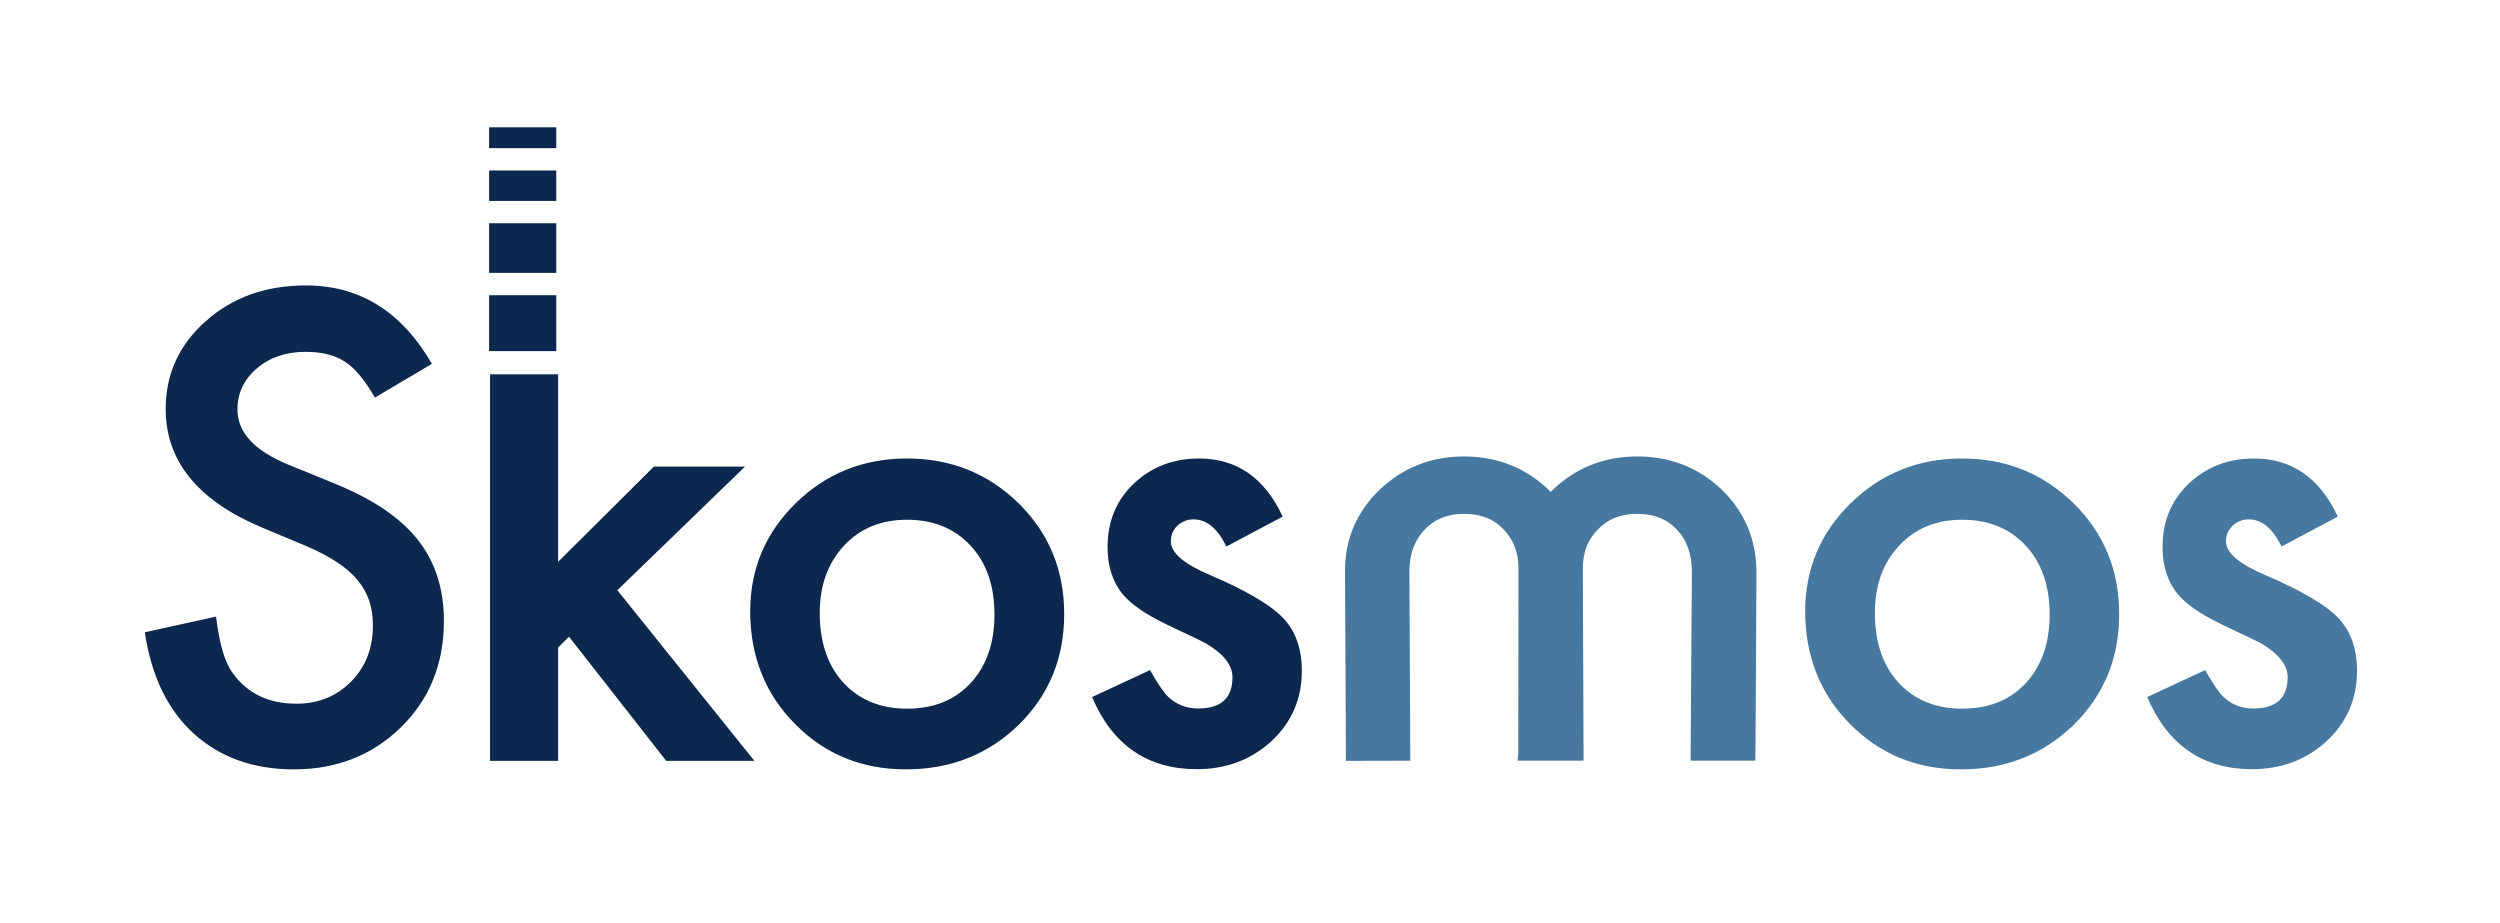
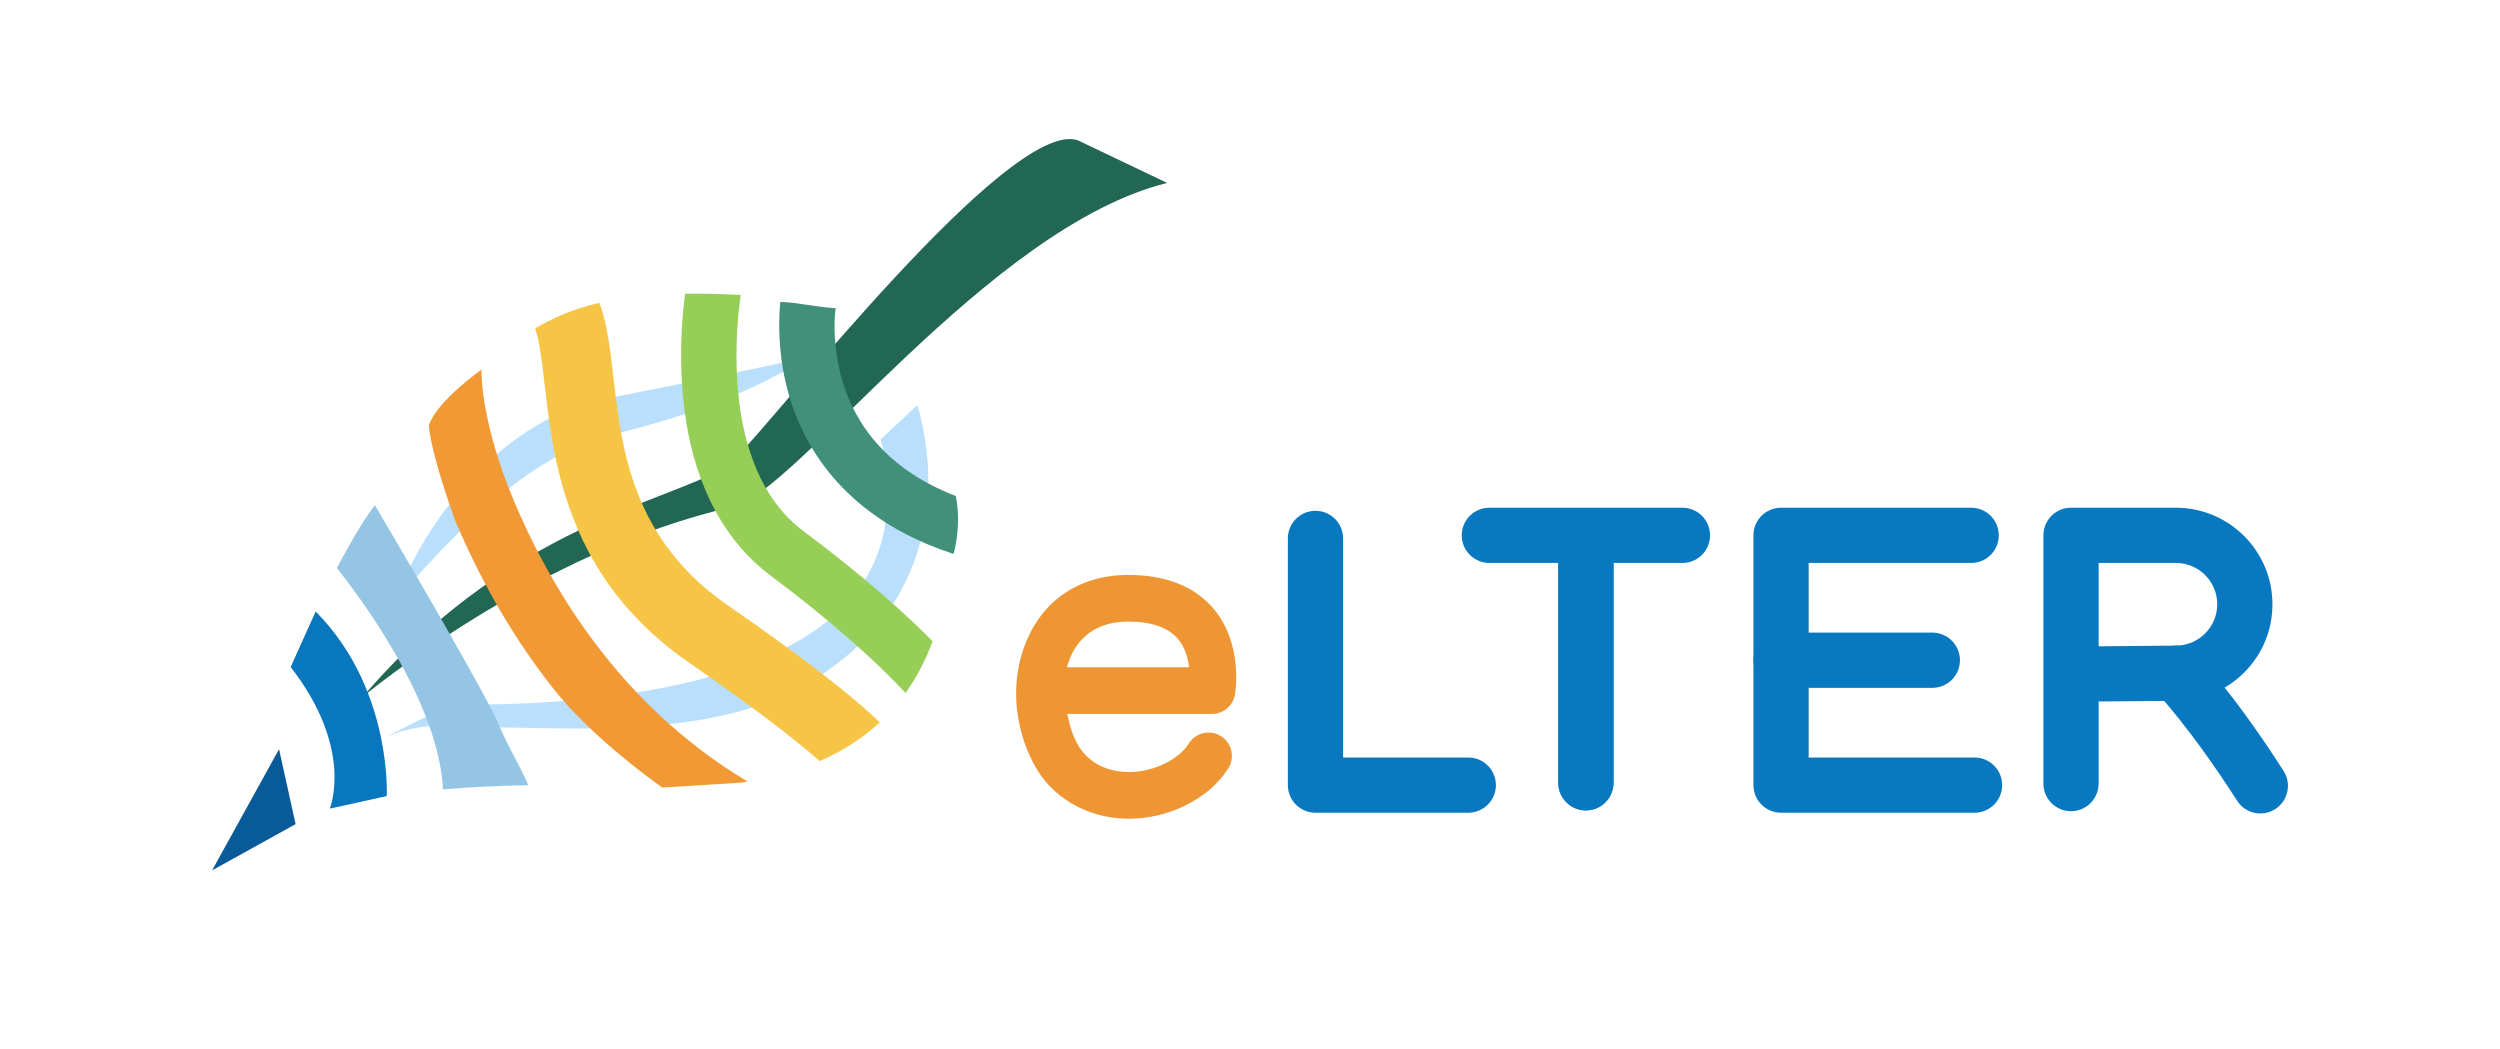
- <svg xmlns="http://www.w3.org/2000/svg" version="1.1" id="Layer_1" x="0px" y="0px" viewBox="0 0 1355 500" style="enable-background:new 0 0 1355 500;" xml:space="preserve">
-   <style type="text/css">
- 	.st0{fill:#0D284E;}
- 	.st1{fill:#4778A0;}
- </style>
+ <svg xmlns="http://www.w3.org/2000/svg" version="1.0" id="Layer_1" x="0px" y="0px" viewBox="0 0 1807.64 758.19" enable-background="new 0 0 1807.64 758.19" xml:space="preserve">
  <g>
+     <path fill="#BADFFD" d="M663.36,292.92c0.18,0.71,7.86,25.61,7.86,54.04c-0.09,12.33-1.32,24.65-3.85,36.76   c-14.59,70.79-74.19,117.22-142.17,133c-52.21,12.12-108.46,10.36-161.64,9.24c-28.95-0.61-60.3-5.8-87.02,8.42   c8.83-4.7,43.09-22.88,53.03-24.67c9.96-1.76,289.92,11.57,310.48-130.86c1.49-10.31,1.88-20.8,1.3-31.22   c-0.3-5.21-0.84-10.4-1.62-15.52c-0.4-2.56-0.85-5.09-1.37-7.58c-0.27-1.23-0.54-2.47-0.83-3.66l-0.45-1.75l-0.23-0.82   c-0.06-0.22-0.17-0.59-0.18-0.56L663.36,292.92z" />
+     <path fill="#BADFFD" d="M286.28,434.18c2.34-7.25,5.37-14.24,8.64-21.1c3.27-6.87,6.91-13.57,10.77-20.15   c7.79-13.12,16.71-25.64,26.67-37.44c10.01-11.74,21.07-22.79,33.45-32.51c6.11-4.95,12.69-9.39,19.4-13.65   c6.86-4.06,13.85-7.97,21.29-11.12c3.65-1.7,7.49-3.02,11.27-4.46l1.43-0.52l1.46-0.45l2.92-0.89l2.92-0.88   c0.97-0.29,1.94-0.61,2.94-0.82l5.96-1.38c0.97-0.22,2.04-0.48,2.93-0.66l2.71-0.54l10.86-2.12l43.45-8.64   c14.5-2.92,29-5.91,43.57-8.95l5.47-1.12c1.82-0.38,3.63-0.81,5.46-1.17l10.97-2.3l22.09-4.74c-6.23,4.4-12.82,8.17-19.48,11.8   c-6.68,3.59-13.47,6.96-20.35,10.12c-13.76,6.32-27.86,11.84-42.12,16.82c-14.26,5.03-28.75,9.27-43.34,13.15l-10.97,2.77   l-2.75,0.68c-0.93,0.22-1.66,0.45-2.51,0.67l-4.9,1.32c-1.63,0.42-3.23,1.04-4.85,1.54l-2.42,0.79l-1.21,0.39l-1.19,0.47   c-3.18,1.25-6.39,2.36-9.5,3.84c-1.57,0.7-3.15,1.35-4.71,2.08l-4.63,2.31l-2.32,1.14l-2.28,1.26l-4.57,2.5   c-6,3.54-11.98,7.19-17.74,11.27c-11.63,8-22.71,17.1-33.51,26.71c-10.77,9.66-21.15,19.96-31.32,30.65   C306.08,411.58,296.17,422.68,286.28,434.18z" />
+     <path fill="#226654" d="M779.11,101.34l64.83,30.94c-129.37,31.94-268.3,223.9-313.62,234.06   c-141.89,31.83-268.01,137.5-268.01,137.5C375.52,371.28,501,360.67,530.32,332.74C559.63,304.81,729.23,85.68,779.11,101.34z" />
+     <path fill="#40907A" d="M689.49,400.53c-12.76-4.14-24.22-8.97-34.52-14.33c-30.47-15.8-50.73-36.13-64.21-56.48   c-8.4-12.7-14.16-25.41-18.1-37.05c-0.35-1.05-0.7-2.1-1.03-3.13c-2.37-7.46-4.09-14.73-5.32-21.62   c-3.97-22.03-2.97-41.18-2.1-49.64c12.5,0.31,25.84,3.85,40.1,4.58c-0.03,0.18-1.91,10.3-0.12,27.51   c0.88,8.54,2.67,18.34,6.05,28.56c2.19,6.64,4.87,12.96,8.03,18.94c8.54,16.19,20.61,29.94,36.13,41.2   c10.61,7.7,22.82,14.23,36.63,19.57C695.61,379.71,689.49,400.53,689.49,400.53z" />
+     <path fill="#96CE58" d="M674.34,463.65L674.34,463.65c-5.18,14.04-11.75,26.46-19.58,37.41c-7.67-8.28-21.47-22.29-42.51-40.61   c-14.73-12.84-33.02-27.79-55.24-44.38c-15.82-11.81-28.91-27.07-39.06-45.4c-3.28-5.92-6.26-12.16-8.92-18.71   c-7.65-18.81-12.73-40.15-15.07-63.7c-0.19-1.87-0.36-3.77-0.51-5.67c-2.4-30.07,0.07-56.38,1.91-70.22   c12.24-0.16,25.6,0.14,40.29,0.89c-1.38,9.15-4.5,34.31-2.49,63.52c1.1,16.09,3.76,33.41,9.14,49.95   c3.24,9.99,7.47,19.69,12.93,28.67c6.62,10.86,15.03,20.65,25.71,28.62c21.87,16.33,40.14,31.16,55.15,44.13   C652.61,442.41,665.2,454.42,674.34,463.65z" />
+     <path fill="#F7C545" d="M636.12,522.29c-12.53,11.65-27.1,20.9-43.42,28.01c-9.81-8.6-27.3-22.99-56.38-44.2   c-10.97-7.99-23.58-16.96-38.06-26.95c-30.92-21.34-52.2-45.5-67.08-70.28c-4.88-8.14-9.08-16.34-12.69-24.53   c-10.25-23.19-15.88-46.29-19.48-67.52c-2.33-13.71-3.82-26.63-5.16-38.31c-1.86-16.14-3.63-31.55-6.89-41.08   c13.73-8.15,28.6-14.31,46.47-18.48c5.65,15.23,7.75,33.43,10.09,53.85c1,8.69,2.04,17.72,3.4,26.98   c3.2,21.82,8.19,44.84,18.63,67.28c3.26,7.02,7.07,13.98,11.51,20.84v0.01c11.54,17.77,27.41,34.78,49.6,50.09   c24.92,17.19,44.66,31.55,60.22,43.38C614.92,502.67,629.4,515.74,636.12,522.29z" />
+     <path fill="#F19934" d="M536.84,565.83L536.84,565.83l3.71-0.74c-22.75-13.55-44.08-29.65-63.81-48.15   c-14.06-13.16-27.3-27.55-39.65-43.09c-12.64-15.9-24.38-33.02-35.14-51.22c-4.7-7.95-9.2-16.1-13.52-24.45   c-4.52-8.76-8.82-17.73-12.91-26.9c-4.82-10.82-8.8-20.91-12.08-30.22c-16.45-46.78-15.3-73.81-15.3-73.81   s-31.93,22.42-37.97,40.07c0,0-0.86,13.07,18.44,67.87c1.5,3.54,3.11,7.26,4.84,11.17c5.22,11.79,10.78,23.28,16.68,34.45   c3.77,7.14,7.68,14.15,11.72,21.02c11.73,19.98,24.57,38.79,38.43,56.29c6.31,7.96,13.43,15.73,20.81,23.08   c21.5,21.4,45.24,39.28,57.79,48.24h0.01L536.84,565.83z" />
+     <path fill="#95C5E5" d="M381.96,567.74c-22.71,0.42-43.18,1.48-61.64,3.03c-0.66-14.05-4.13-29.79-10.29-46.87   c-5.23-14.54-12.41-30.03-21.44-46.27c-0.18-0.31-0.35-0.63-0.53-0.95c-3.12-5.57-6.46-11.23-10.01-16.97   c-12.85-20.74-25.84-38.12-34.45-49.02c0,0,16.93-32.49,27.49-45.27c0,0,12.68,21.29,28.16,47.94c5.97,10.28,12.4,21.4,18.78,32.52   c2.59,4.52,5.17,9.03,7.72,13.49c16.46,28.92,31.12,55.38,34.54,63.75c0.01,0.02,0.02,0.04,0.02,0.06   C366.84,539.16,376.31,554.13,381.96,567.74z" />
+     <path fill="#0877BD" d="M228.25,442.14c29.57,29.77,42.22,65.74,47.58,92.84c4.69,23.73,3.8,40.65,3.8,40.65l-41.11,9.04   c0-0.77,17.74-42.97-28.36-102.38L228.25,442.14z" />
+     <polygon fill="#095A98" points="201.77,541.7 153.33,629.34 213.74,595.89  " />
    <g>
-       <path class="st0" d="M649.9,248.5c-13.9,0-25.7,4.5-35.4,13.6c-9.5,9.1-14.2,20.5-14.2,34.4c0,10.5,2.8,19,8.3,25.7    c4.4,5.2,11.9,10.5,22.6,15.7c3.8,1.9,7.6,3.7,11.3,5.4c3.7,1.7,7.4,3.5,11.1,5.4c9.6,5.7,14.4,11.8,14.4,18.3    c0,11.4-6.2,17-18.7,17c-6.2,0-11.6-2.1-16-6.2c-2.3-2.1-5.6-6.9-10-14.6l-31.4,14.6c11.1,26.1,30.1,39.1,56.8,39.1    c15.6,0,28.9-4.9,39.9-14.7c11.4-10.4,17-23.2,17-38.6c0-12-3.4-21.6-10.2-28.7c-6.8-7.1-19.9-14.8-39.5-23.2    c-14.2-6-21.3-12.1-21.3-18.2c0-3.5,1.2-6.4,3.6-8.6c2.4-2.2,5.3-3.4,8.7-3.4c7.1,0,13,4.9,17.8,14.7l30.5-16.2    C685.5,259,670.3,248.5,649.9,248.5 M457.4,295.8c8.7-9.4,20.1-14.1,34.2-14.1c14.3,0,25.8,4.7,34.5,14.1    c8.6,9.3,12.9,21.7,12.9,37.2c0,15.5-4.3,27.9-12.9,37.2c-8.6,9.3-20.1,13.9-34.5,13.9c-14.3,0-25.8-4.7-34.5-14.1    c-8.5-9.3-12.8-21.9-12.8-37.8C444.3,317.3,448.7,305.2,457.4,295.8 M430.9,392.4c16.2,16.4,36.2,24.6,60.1,24.6    c24.1,0,44.5-8,61.1-24.1c16.5-16.2,24.7-36.2,24.7-60.1c0-23.7-8.2-43.7-24.6-59.9c-16.6-16.3-36.8-24.4-60.6-24.4    c-23.7,0-43.8,8.1-60.3,24.2c-16.5,16.2-24.7,35.7-24.7,58.8C406.7,355.9,414.8,376.2,430.9,392.4 M165.8,154.7    c-21.6,0-39.7,6.4-54.2,19.3c-14.5,12.8-21.8,28.7-21.8,47.6c0,28.2,17.3,49.6,51.9,64.2l24.4,10.2c6.3,2.7,11.8,5.6,16.4,8.6    c4.6,3,8.3,6.2,11.2,9.7c2.9,3.4,5,7.2,6.4,11.3c1.4,4.1,2,8.6,2,13.5c0,12.2-3.9,22.3-11.8,30.3c-7.9,8-17.7,12-29.6,12    c-15.1,0-26.5-5.5-34.4-16.4c-4.4-5.7-7.4-15.9-9.2-30.8l-38.6,8.5c3.5,23.6,12.3,41.9,26.4,54.8c14.3,13,32.4,19.5,54.4,19.5    c23.1,0,42.5-7.6,58.1-22.9c15.5-15.2,23.2-34.4,23.2-57.6c0-17.4-4.7-32-14.2-44s-24.5-22.1-45-30.4l-25.2-10.3    c-18.3-7.5-27.5-17.5-27.5-29.8c0-8.9,3.5-16.4,10.5-22.3c7-6,15.8-9,26.4-9c8.6,0,15.7,1.7,21.1,5.2c5.2,3.1,10.7,9.6,16.5,19.6    l30.9-18.3C217.7,168.8,194.9,154.7,165.8,154.7" />
+       <path fill="#0879C0" d="M1216.49,407.05h-139.6c-11.03,0-19.97-8.94-19.97-19.97s8.94-19.97,19.97-19.97h139.6    c11.03,0,19.97,8.94,19.97,19.97C1236.45,398.11,1227.52,407.05,1216.49,407.05z" />
+       <path fill="#0879C0" d="M1061.65,587.65H951.16c-11.03,0-19.97-8.94-19.97-19.97V389.31c0-11.03,8.94-19.97,19.97-19.97    s19.97,8.94,19.97,19.97v158.41h90.53c11.03,0,19.97,8.94,19.97,19.97S1072.68,587.65,1061.65,587.65z" />
+       <path fill="#0879C0" d="M1146.69,585.96c-11.03,0-19.97-8.94-19.97-19.97v-175c0-11.03,8.94-19.97,19.97-19.97    s19.97,8.94,19.97,19.97v175C1166.65,577.02,1157.72,585.96,1146.69,585.96z" />
+       <path fill="#0879C0" d="M1427.7,587.65h-139.9c-11.03,0-19.97-8.94-19.97-19.97v-180.6c0-11.03,8.94-19.97,19.97-19.97h137.46    c11.03,0,19.97,8.94,19.97,19.97s-8.94,19.97-19.97,19.97h-117.5v140.67h119.94c11.03,0,19.97,8.94,19.97,19.97    S1438.73,587.65,1427.7,587.65z" />
+       <path fill="#0879C0" d="M1397.18,497.35H1287.8c-11.03,0-19.97-8.94-19.97-19.97s8.94-19.97,19.97-19.97h109.38    c11.03,0,19.97,8.94,19.97,19.97C1417.14,488.41,1408.21,497.35,1397.18,497.35z" />
+       <path fill="#0879C0" d="M1497.46,586.54c-11.03,0-19.97-8.94-19.97-19.97v-79.09c0-0.02,0-0.05,0-0.07V387.08    c0-11.03,8.94-19.97,19.97-19.97h75.83c38.49,0,69.81,31.32,69.81,69.81c0,18.53-7.18,35.98-20.23,49.14s-30.43,20.5-48.96,20.66    l-56.49,0.5v59.34C1517.43,577.6,1508.49,586.54,1497.46,586.54z M1517.43,407.05v60.26l56.14-0.5    c16.33-0.15,29.61-13.55,29.61-29.88c0-16.48-13.4-29.88-29.88-29.88H1517.43z" />
+       <path fill="#0879C0" d="M1634.38,588.19c-6.58,0-13.03-3.25-16.84-9.21c-33.21-51.9-58.01-78.17-58.25-78.43    c-7.59-7.98-7.29-20.62,0.68-28.22c7.97-7.6,20.59-7.32,28.2,0.65c1.11,1.16,27.48,28.96,63,84.48    c5.94,9.29,3.23,21.63-6.06,27.58C1641.79,587.17,1638.07,588.19,1634.38,588.19z" />
+       <path fill="#ED9633" d="M816.32,591.98c-1.1,0-2.19-0.02-3.29-0.06c-27.6-1.04-52.69-15.33-65.36-39.21    c-17.99-33.92-16.65-72.47,0.28-100.62c6.81-11.32,16-20.24,27.32-26.52c11.82-6.55,25.41-9.87,40.4-9.87    c27.38,0,48.23,8.3,61.97,24.66c21.4,25.49,15.55,60.43,15.29,61.91c-1.42,8.07-8.43,13.95-16.62,13.95H771.64    c1.66,6.98,3.27,13.97,6.83,20.68c8.94,16.86,24.87,20.89,35.81,21.3c17.98,0.68,37.47-8.2,45.31-20.64    c4.97-7.88,15.39-10.24,23.27-5.27s10.24,15.39,5.27,23.27c-7.13,11.31-18.26,20.78-32.19,27.39    C843.45,588.88,829.82,591.98,816.32,591.98z M771.47,482.47h88.29c-0.76-6.64-2.87-14.42-8.09-20.55    c-7.04-8.28-19.15-12.47-36.01-12.47c-17.5,0-30.91,6.93-38.8,20.04C774.49,473.43,772.69,477.8,771.47,482.47z" />
+       <path fill="#0879C0" d="M1146.69,585.96c-11.03,0-19.97-8.94-19.97-19.97v-175c0-11.03,8.94-19.97,19.97-19.97    s19.97,8.94,19.97,19.97v175C1166.65,577.02,1157.72,585.96,1146.69,585.96z" />
    </g>
-     <polygon class="st0" points="265.6,202.9 265.6,412.4 302.5,412.4 302.5,351 308.4,345.1 361.1,412.4 408.9,412.4 334.6,319.9    403.8,252.9 354.4,252.9 302.5,304.5 302.5,202.9  " />
-     <g>
-       <path class="st1" d="M1221.7,248.5c-13.9,0-25.7,4.5-35.4,13.6c-9.5,9.1-14.2,20.5-14.2,34.4c0,10.5,2.8,19,8.4,25.7    c4.4,5.2,11.9,10.5,22.6,15.7c3.8,1.9,7.6,3.7,11.3,5.4c3.7,1.7,7.4,3.5,11.1,5.4c9.6,5.7,14.4,11.8,14.4,18.3    c0,11.4-6.2,17-18.7,17c-6.2,0-11.6-2.1-16-6.2c-2.3-2.1-5.6-6.9-10-14.6l-31.4,14.6c11.1,26.1,30.1,39.1,56.8,39.1    c15.6,0,28.9-4.9,39.9-14.7c11.4-10.4,17-23.2,17-38.6c0-12-3.4-21.6-10.2-28.7c-6.8-7.1-19.9-14.8-39.5-23.2    c-14.2-6-21.3-12.1-21.3-18.2c0-3.5,1.2-6.4,3.6-8.6c2.4-2.2,5.3-3.4,8.7-3.4c7.1,0,13,4.9,17.8,14.7l30.5-16.2    C1257.3,259,1242.1,248.5,1221.7,248.5 M1029.3,295.8c8.7-9.4,20.1-14.1,34.2-14.1c14.3,0,25.8,4.7,34.5,14.1    c8.6,9.3,12.9,21.7,12.9,37.2c0,15.5-4.3,27.9-12.9,37.2c-8.6,9.3-20.1,13.9-34.5,13.9c-14.3,0-25.8-4.7-34.5-14.1    c-8.5-9.3-12.8-21.9-12.8-37.8C1016.2,317.3,1020.5,305.2,1029.3,295.8 M1002.7,392.4c16.2,16.4,36.2,24.6,60.1,24.6    c24.1,0,44.5-8,61.1-24.1c16.5-16.2,24.7-36.2,24.7-60.1c0-23.7-8.2-43.7-24.6-59.9c-16.6-16.3-36.8-24.4-60.6-24.4    c-23.7,0-43.8,8.1-60.3,24.2c-16.5,16.2-24.7,35.7-24.7,58.8C978.5,355.9,986.6,376.2,1002.7,392.4" />
-       <path class="st1" d="M952,310.2c0-17.6-6.3-32.6-18.7-44.7c-12.5-12-28-18.1-45.9-18.1c-17.9,0-33.2,6.1-45.7,18    c-0.4,0.4-0.8,0.9-1.2,1.3c-0.4-0.4-0.7-0.8-1.1-1.2c-12.5-12-28-18.1-45.9-18.1c-17.9,0-33.2,6.1-45.7,18    c-12.5,12-18.8,26.8-18.8,43.9c0,1,0.5,103.1,0.5,103.1l34.9-0.1c0,0-0.5-97.1-0.5-102.6c0-9.4,2.7-16.7,8.2-22.6    c5.5-5.8,12.5-8.6,21.4-8.6c9.1,0,16.2,2.8,21.6,8.6c4.6,4.9,7.9,11.5,7.9,20.6c0,7.5-0.1,98.8-0.1,100.2l-0.4,4.4h35.1l0-0.1    l0.7,0c0,0-0.4-100.2-0.4-103.9c0-10.3,3.3-16.2,8-21.2c5.5-5.8,12.5-8.6,21.4-8.6c9.1,0,16.2,2.8,21.6,8.6    c5.4,5.7,8.1,13.3,8.1,23.1c0,5.7-0.7,102.1-0.7,102.1h35.1C951.5,412.4,952,311.1,952,310.2" />
-     </g>
-     <rect x="265.1" y="121" class="st0" width="36.4" height="26.9" />
-     <rect x="265.1" y="69" class="st0" width="36.4" height="11.3" />
-     <rect x="265.1" y="160" class="st0" width="36.4" height="30.3" />
-     <rect x="265.1" y="92.4" class="st0" width="36.4" height="16.5" />
  </g>
</svg>
